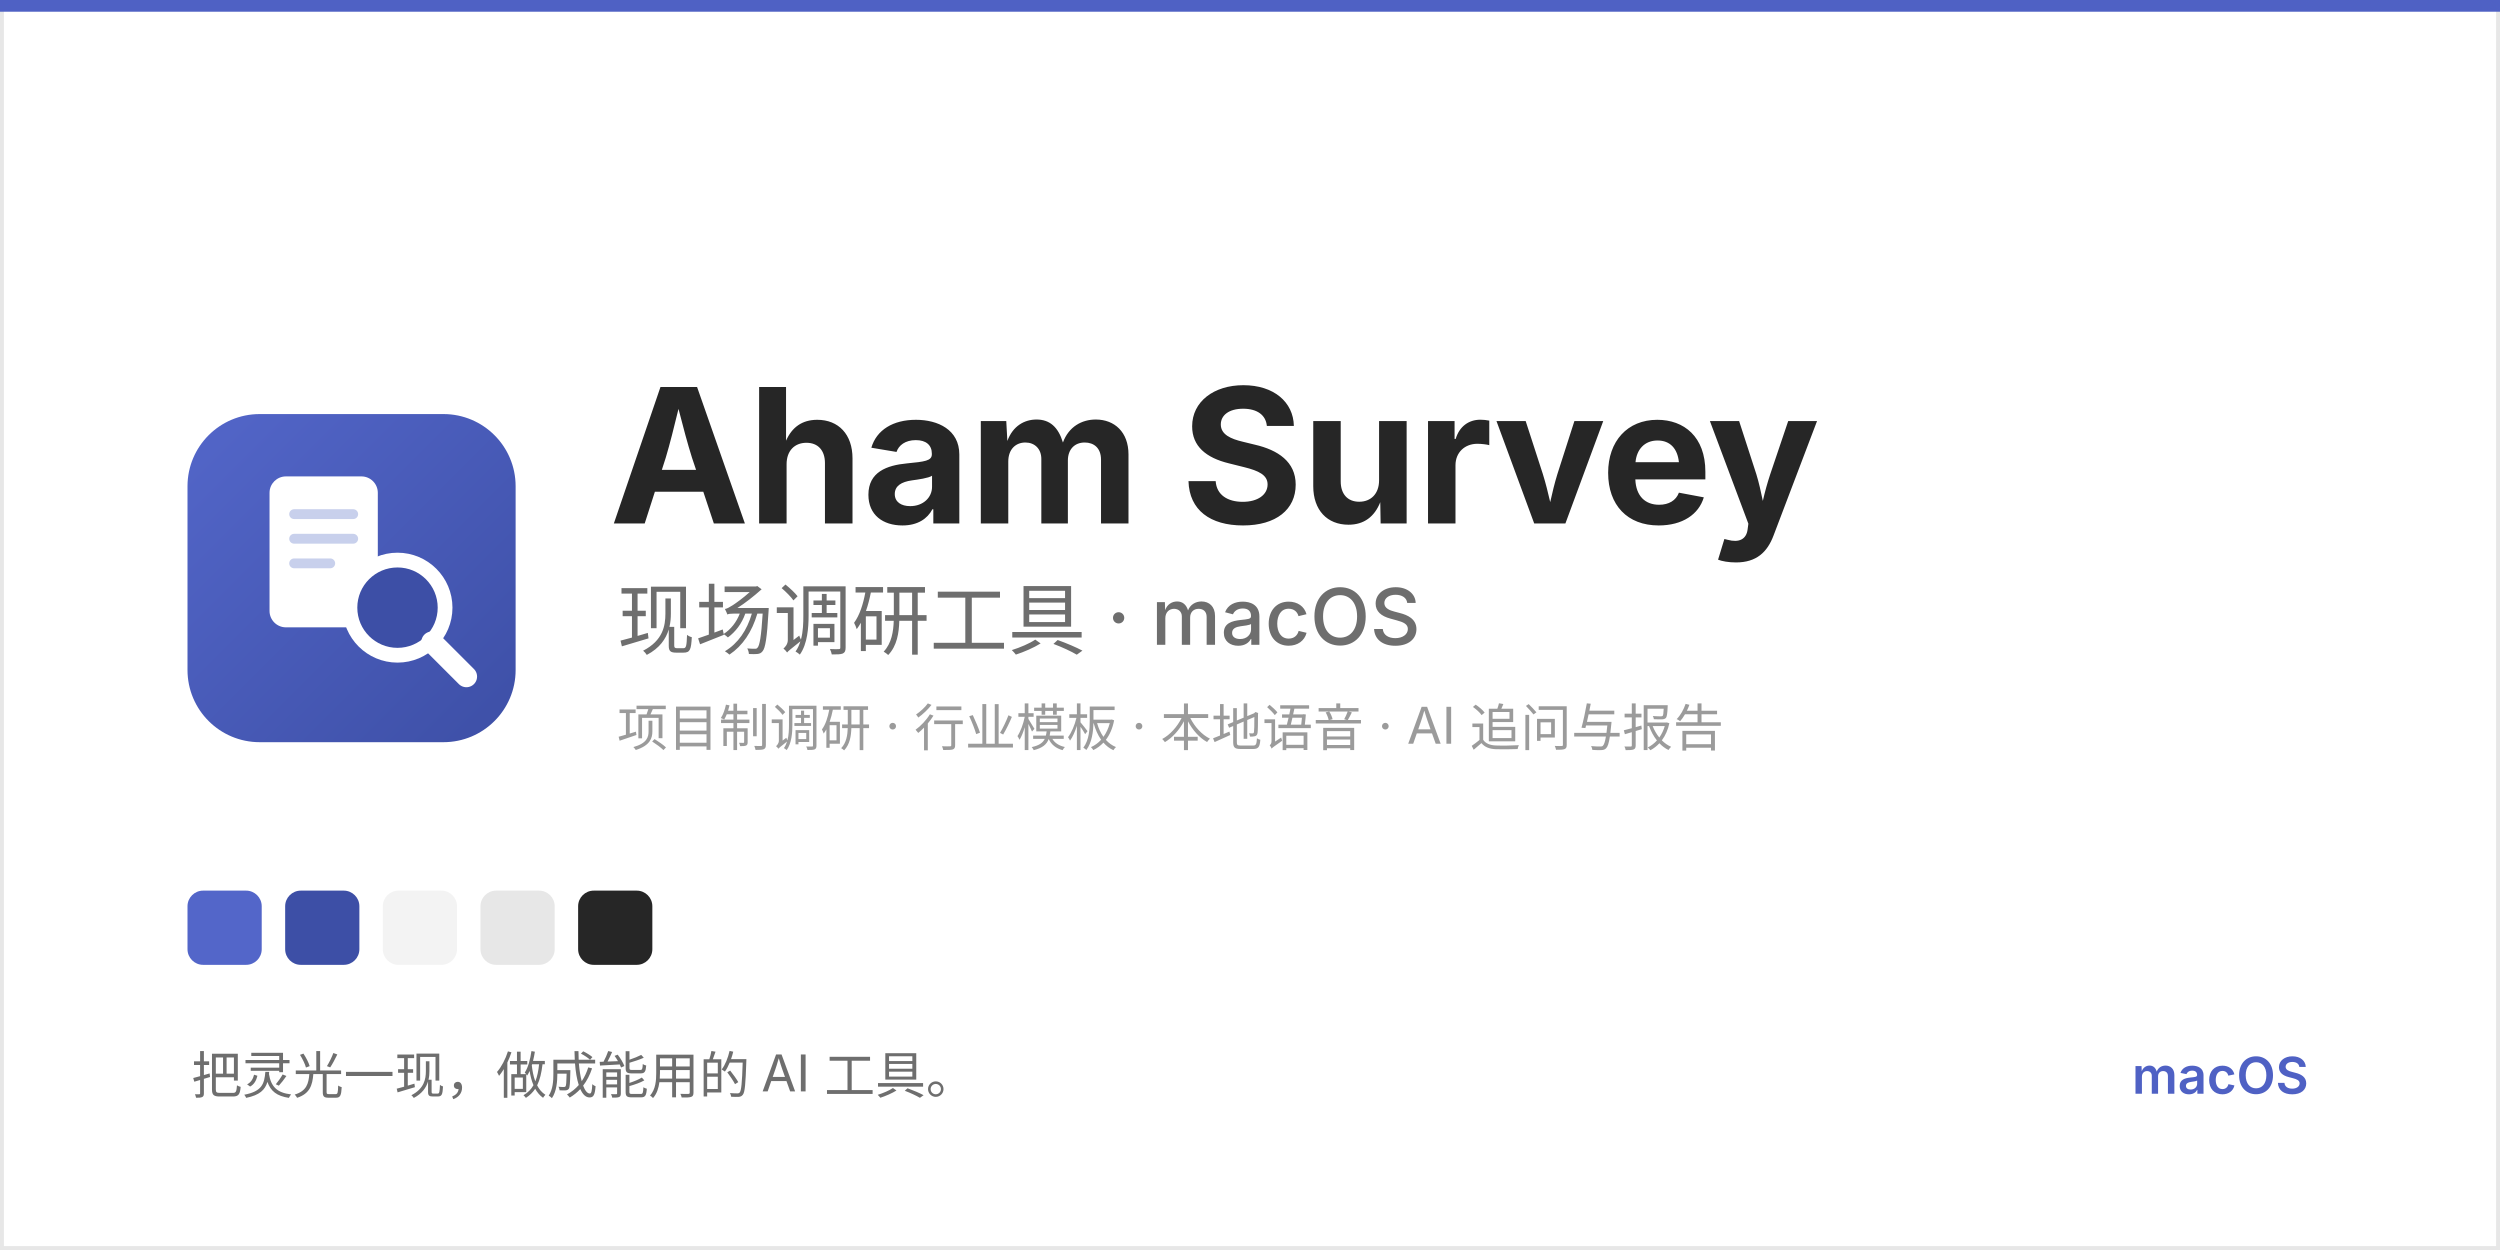
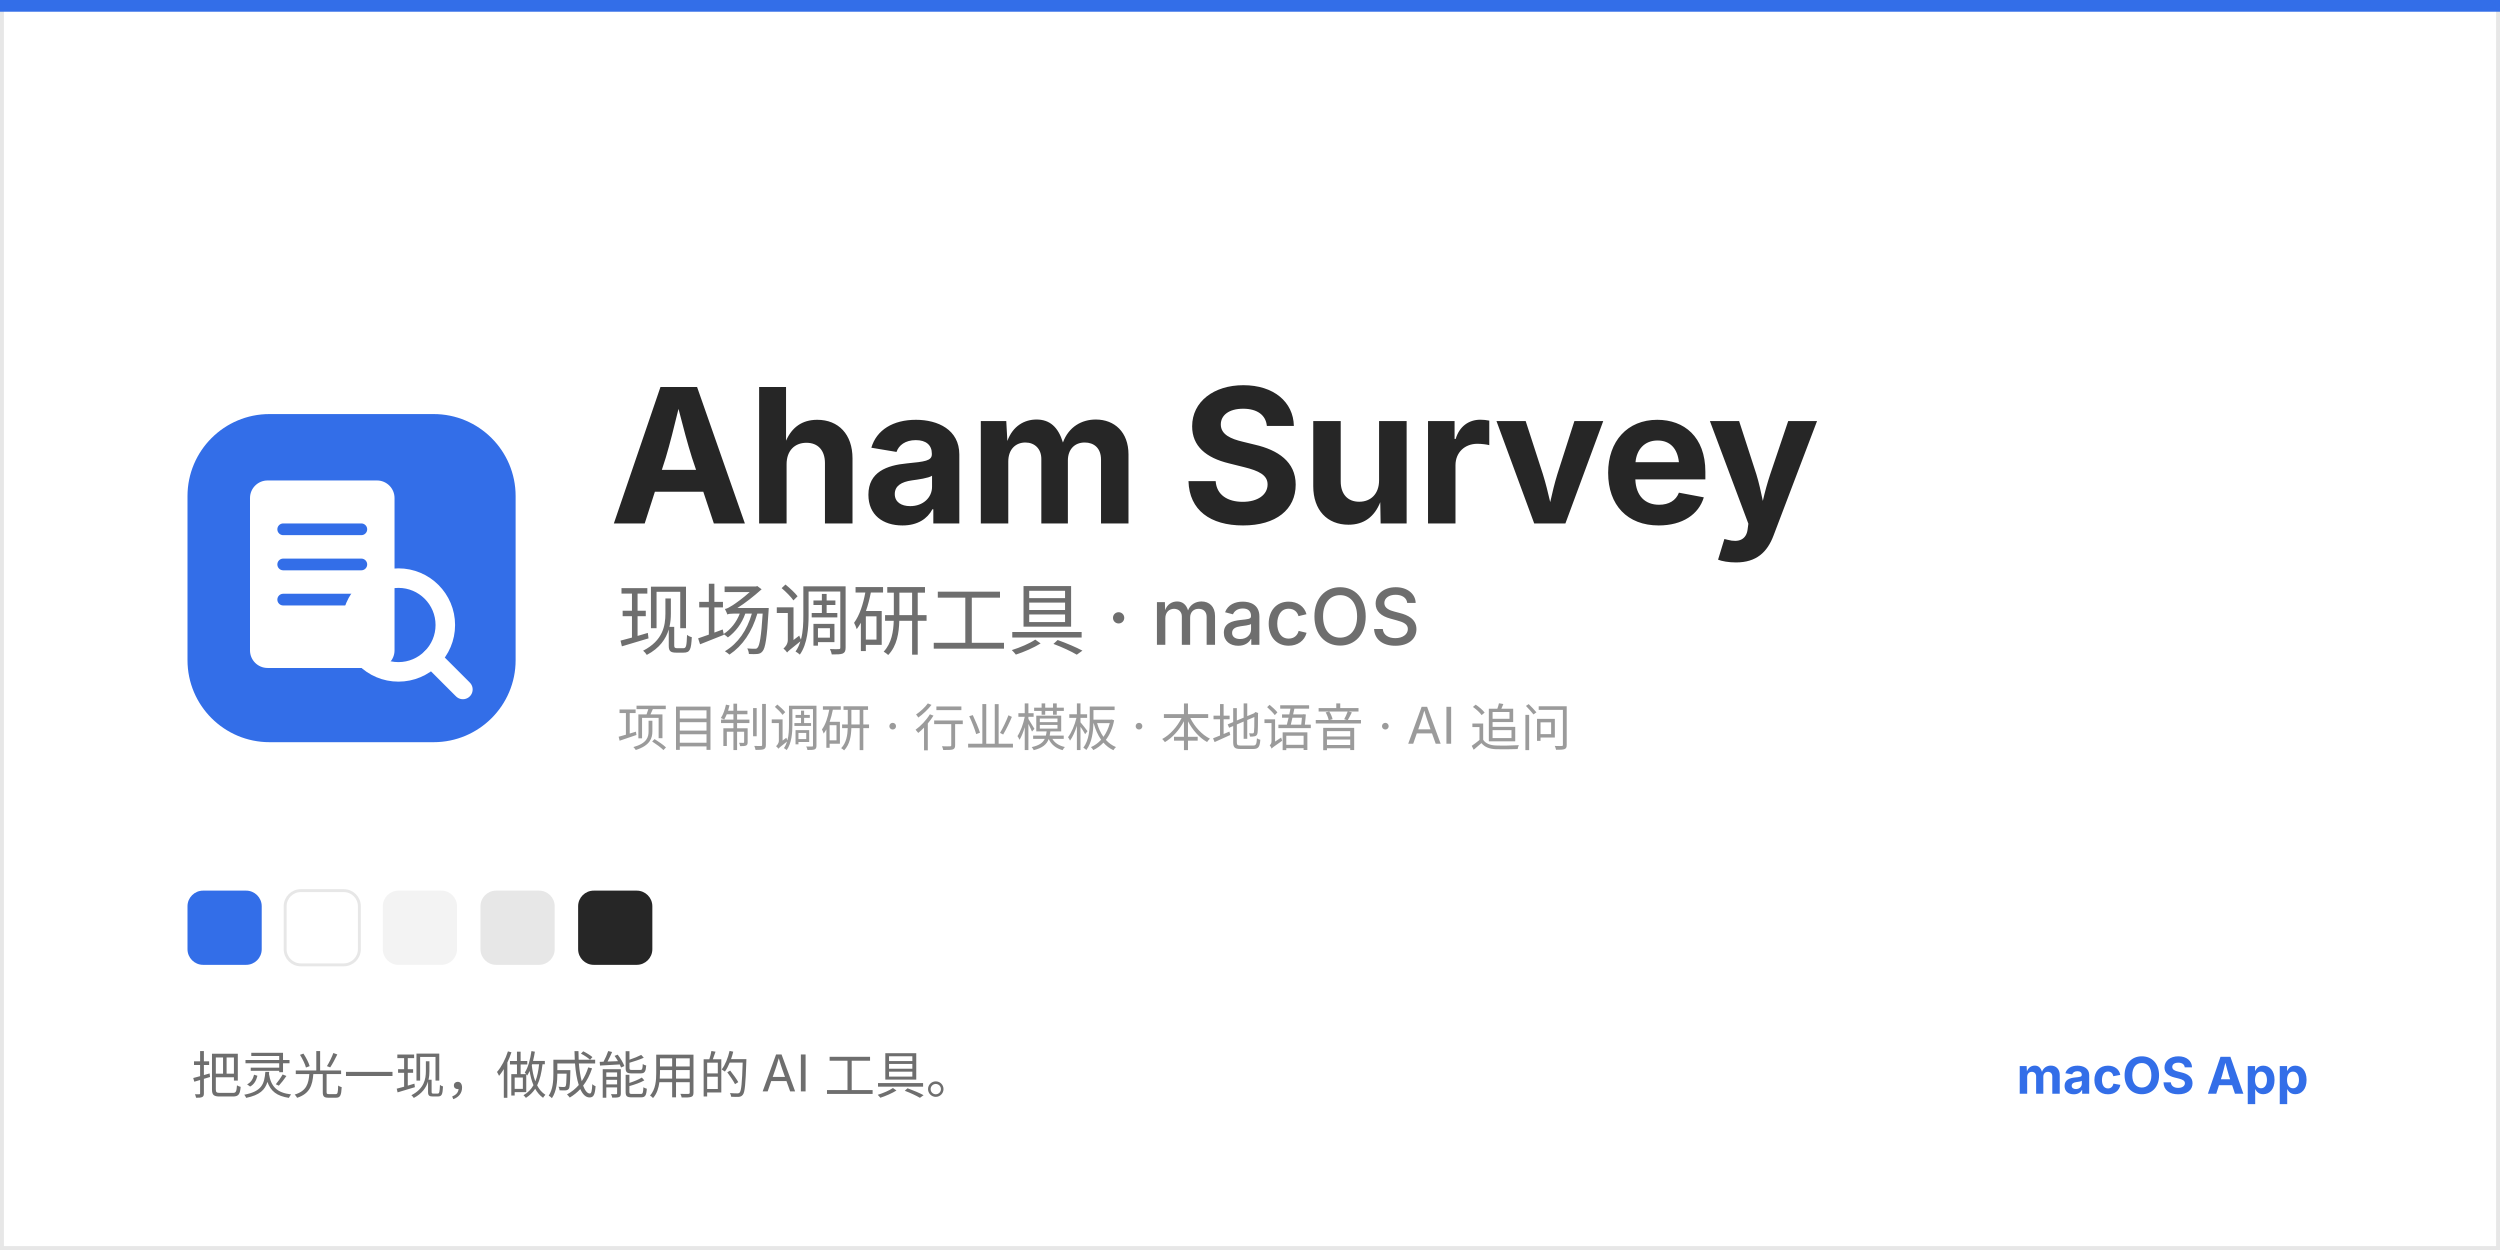
- <svg xmlns="http://www.w3.org/2000/svg" width="1280" height="640" viewBox="0 0 1280 640" fill="none">
-   <defs>
-     <linearGradient id="survey-bg" x1="0" y1="0" x2="1" y2="1">
-       <stop offset="0" stop-color="#5366C9" />
-       <stop offset="1" stop-color="#3D4FA6" />
-     </linearGradient>
-   </defs>
-   <rect width="1280" height="640" fill="#FFFFFF" />
-   <g>
-     <rect x="1" y="1" width="1278" height="638" fill="#FFFFFF" stroke="#E7E7E7" stroke-width="2" />
-     <rect x="0" y="0" width="1280" height="6" fill="#4F61C4" />
-     <g transform="translate(96,212) scale(0.84)">
-       <rect x="0" y="0" width="200" height="200" rx="44" fill="url(#survey-bg)" />
-       <rect x="50" y="38" width="66" height="92" rx="10" fill="#FFFFFF" />
-       <rect x="62" y="58" width="42" height="6" rx="3" fill="#C8D0EC" />
-       <rect x="62" y="73" width="42" height="6" rx="3" fill="#C8D0EC" />
-       <rect x="62" y="88" width="28" height="6" rx="3" fill="#C8D0EC" />
-       <circle cx="128" cy="118" r="29" fill="#3D4FA6" />
-       <circle cx="128" cy="118" r="29" fill="none" stroke="#FFFFFF" stroke-width="9" />
-       <line x1="149" y1="139" x2="170" y2="160" stroke="#FFFFFF" stroke-width="13" stroke-linecap="round" />
-     </g>
-     <g font-family="'Inter','PingFang SC','Microsoft YaHei',system-ui,-apple-system,sans-serif">
-       <text x="312" y="268" font-size="96" font-weight="700" fill="#262626" letter-spacing="-1">Aham Survey</text>
-       <text x="316" y="332" font-size="40" font-weight="500" fill="#6E6E6E">现场调研工具 · macOS</text>
-       <text x="316" y="382" font-size="26" font-weight="400" fill="#9B9B9B">项目制调研 · 行业模板 · 本地语音 · AI 追问与报告</text>
-     </g>
-     <g transform="translate(96,456)">
-       <rect width="38" height="38" rx="8" fill="#5366C9" />
-       <rect x="50" width="38" height="38" rx="8" fill="#3D4FA6" />
-       <rect x="100" width="38" height="38" rx="8" fill="#F3F3F3" />
-       <rect x="150" width="38" height="38" rx="8" fill="#E7E7E7" />
-       <rect x="200" width="38" height="38" rx="8" fill="#262626" />
-     </g>
-     <g font-family="'Inter','PingFang SC','Microsoft YaHei',system-ui,sans-serif">
-       <text x="98" y="560" font-size="26" font-weight="400" fill="#6E6E6E">把灵光一现，做成能用的 AI 工具。</text>
-       <text x="1182" y="560" font-size="26" font-weight="600" fill="#4F61C4" text-anchor="end">macOS</text>
-     </g>
+ <svg xmlns="http://www.w3.org/2000/svg" width="1280" height="640" viewBox="0 0 1280 640">
+   <rect x="0" y="0" width="1280" height="640" fill="#FFFFFF" />
+   <rect x="1" y="1" width="1278" height="638" fill="none" stroke="#E7E7E7" stroke-width="2" />
+   <rect x="0" y="0" width="1280" height="6" fill="#336EE8" />
+   <g transform="translate(96,212)">
+     <rect width="168" height="168" rx="42" fill="#336EE8" />
+     <rect x="32" y="34" width="74" height="96" rx="9" fill="#FFFFFF" />
+     <rect x="46" y="56" width="46" height="6" rx="3" fill="#336EE8" />
+     <rect x="46" y="74" width="46" height="6" rx="3" fill="#336EE8" />
+     <rect x="46" y="92" width="46" height="6" rx="3" fill="#336EE8" />
+     <circle cx="108" cy="108" r="24" fill="none" stroke="#FFFFFF" stroke-width="10" />
+     <line x1="125" y1="125" x2="141" y2="141" stroke="#FFFFFF" stroke-width="10" stroke-linecap="round" />
  </g>
+   <text x="312" y="268" font-family="'Inter','PingFang SC','Microsoft YaHei',system-ui,-apple-system,sans-serif" font-size="96" font-weight="700" letter-spacing="-1" fill="#262626">Aham Survey</text>
+   <text x="316" y="332" font-family="'Inter','PingFang SC','Microsoft YaHei',system-ui,-apple-system,sans-serif" font-size="40" font-weight="500" fill="#6E6E6E">现场调研工具 · macOS</text>
+   <text x="316" y="382" font-family="'Inter','PingFang SC','Microsoft YaHei',system-ui,-apple-system,sans-serif" font-size="26" fill="#9B9B9B">项目制调研 · 行业模板 · 本地语音 · AI 追问</text>
+   <g transform="translate(96,456)">
+     <rect x="0" y="0" width="38" height="38" rx="8" fill="#336EE8" />
+     <rect x="50" y="0" width="38" height="38" rx="8" fill="#FFFFFF" />
+     <rect x="50" y="0" width="38" height="38" rx="8" fill="none" stroke="#E7E7E7" stroke-width="1.5" />
+     <rect x="100" y="0" width="38" height="38" rx="8" fill="#F3F3F3" />
+     <rect x="150" y="0" width="38" height="38" rx="8" fill="#E7E7E7" />
+     <rect x="200" y="0" width="38" height="38" rx="8" fill="#262626" />
+   </g>
+   <text x="98" y="560" font-family="'Inter','PingFang SC','Microsoft YaHei',system-ui,-apple-system,sans-serif" font-size="26" fill="#6E6E6E">把灵光一现，做成能用的 AI 工具。</text>
+   <text x="1182" y="560" font-family="'Inter','PingFang SC','Microsoft YaHei',system-ui,-apple-system,sans-serif" font-size="26" font-weight="700" text-anchor="end" fill="#336EE8">macOS App</text>
</svg>
